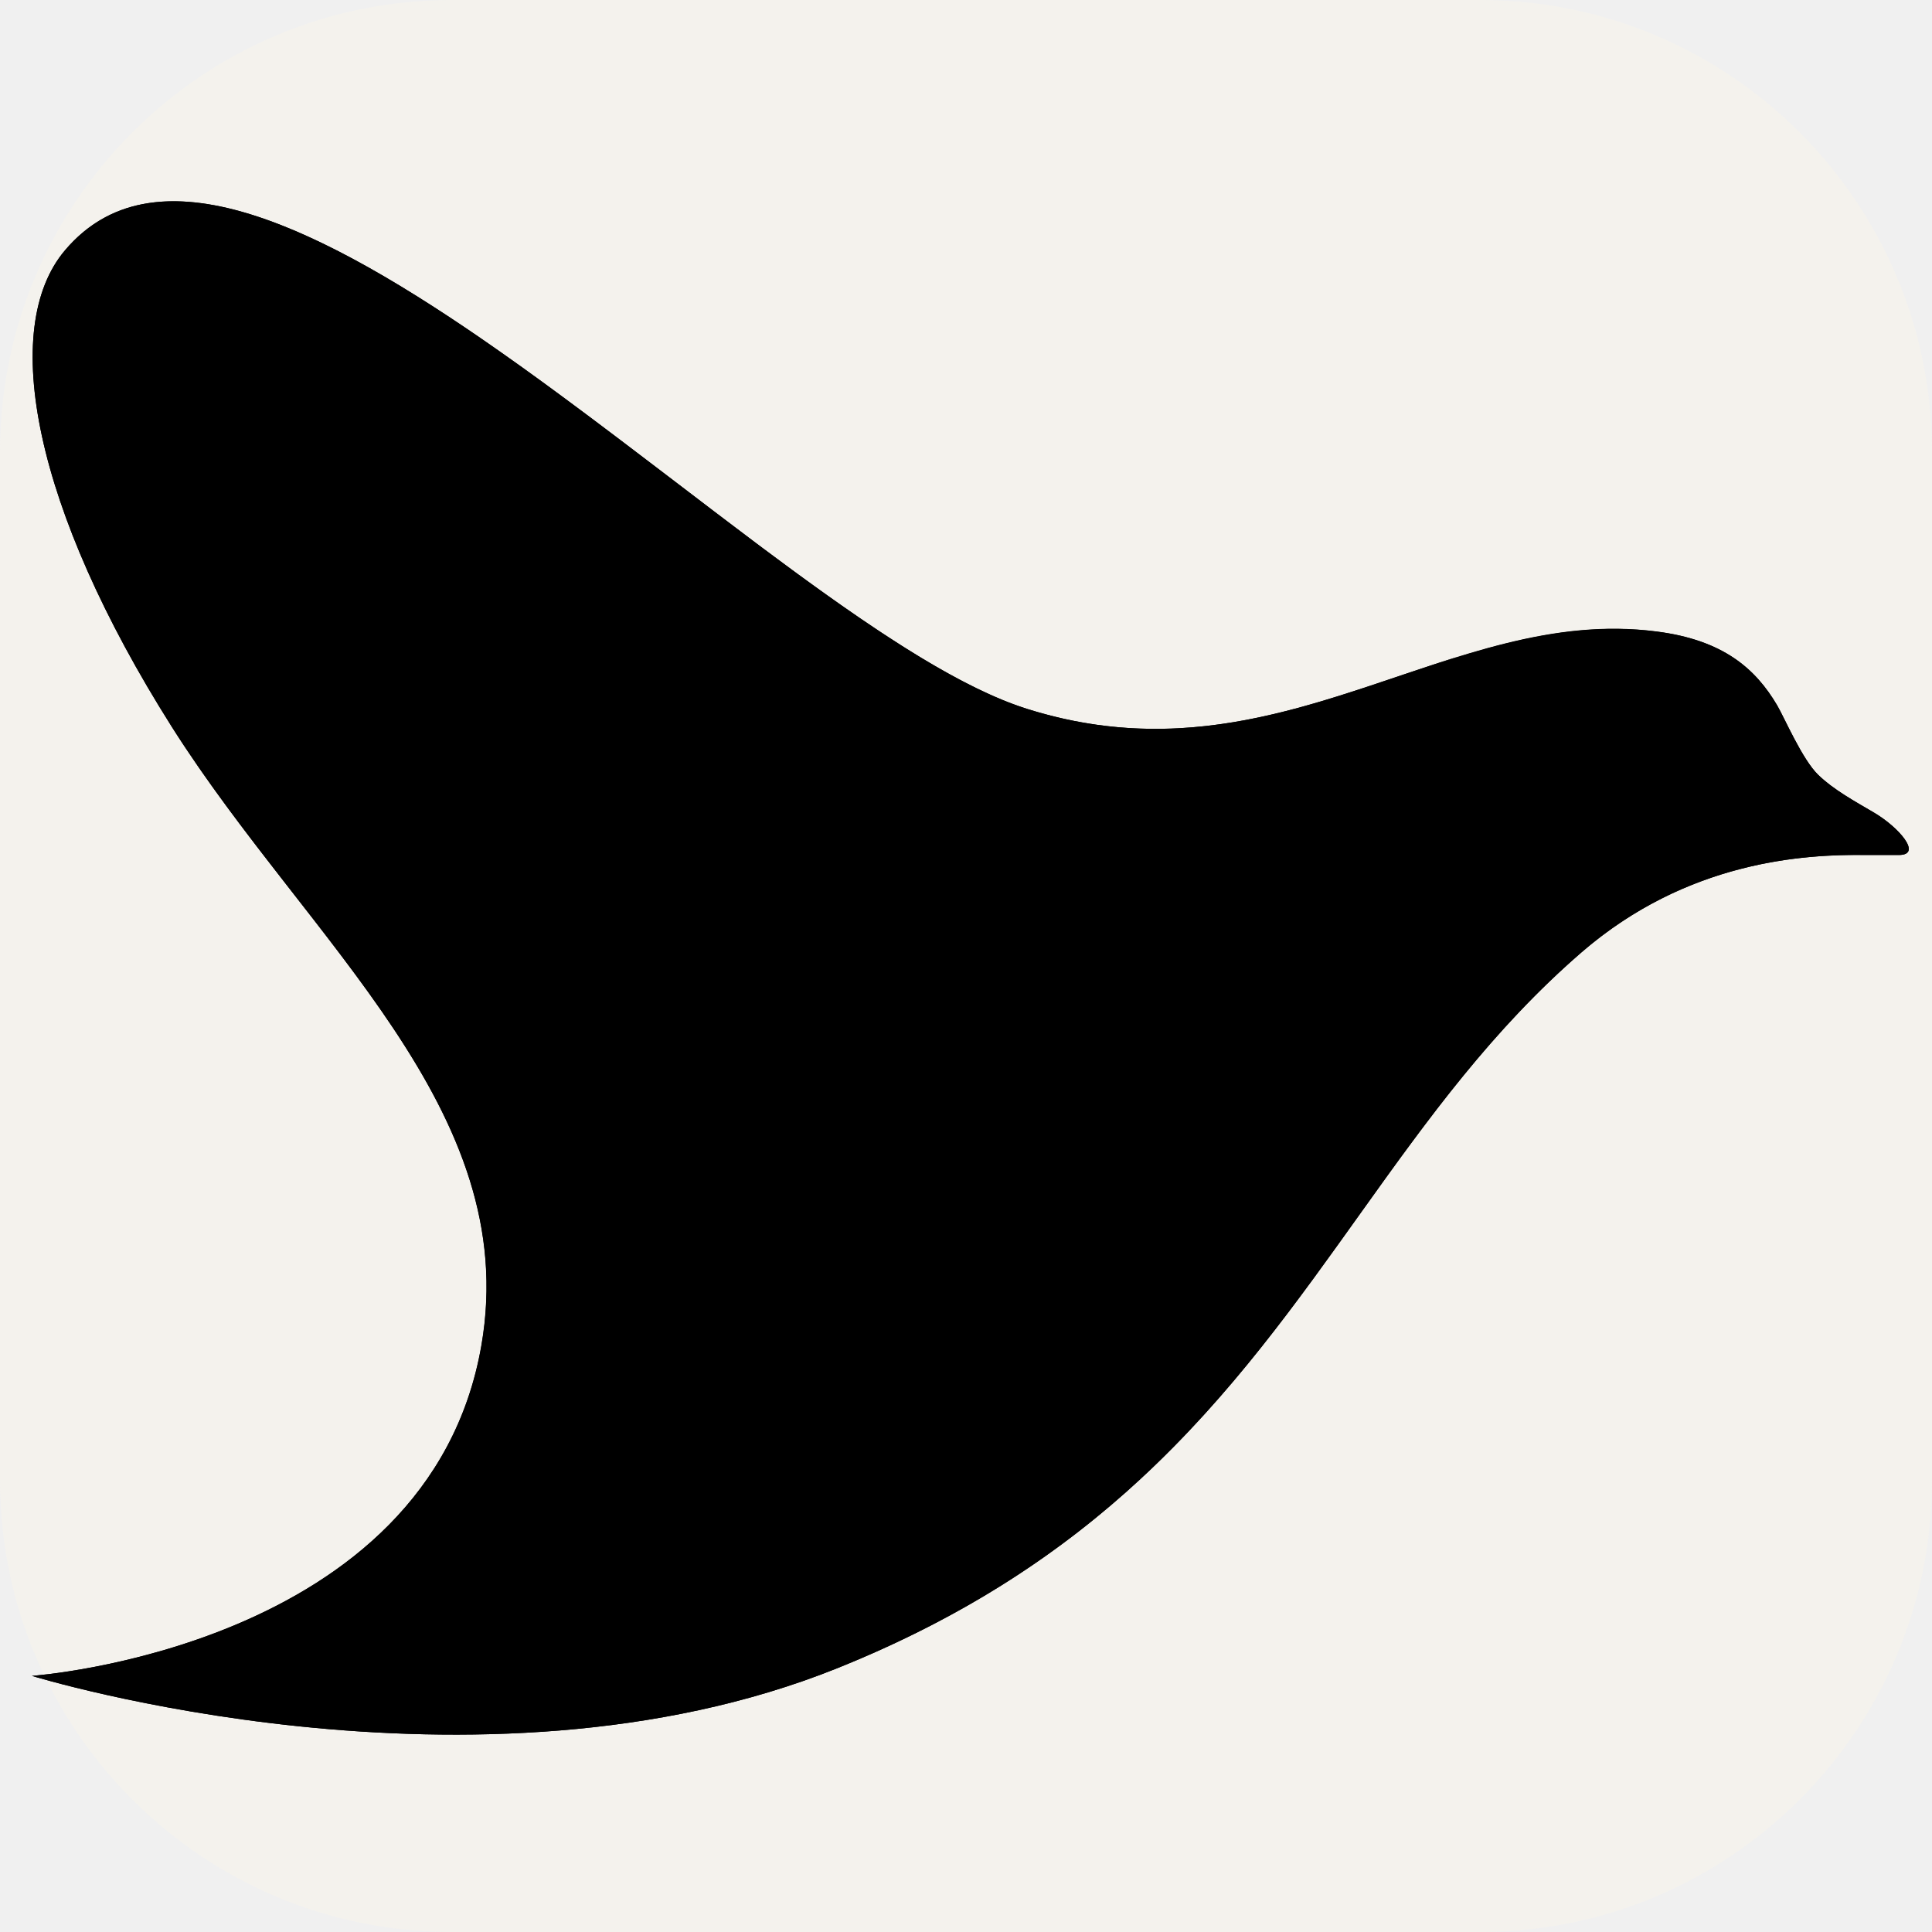
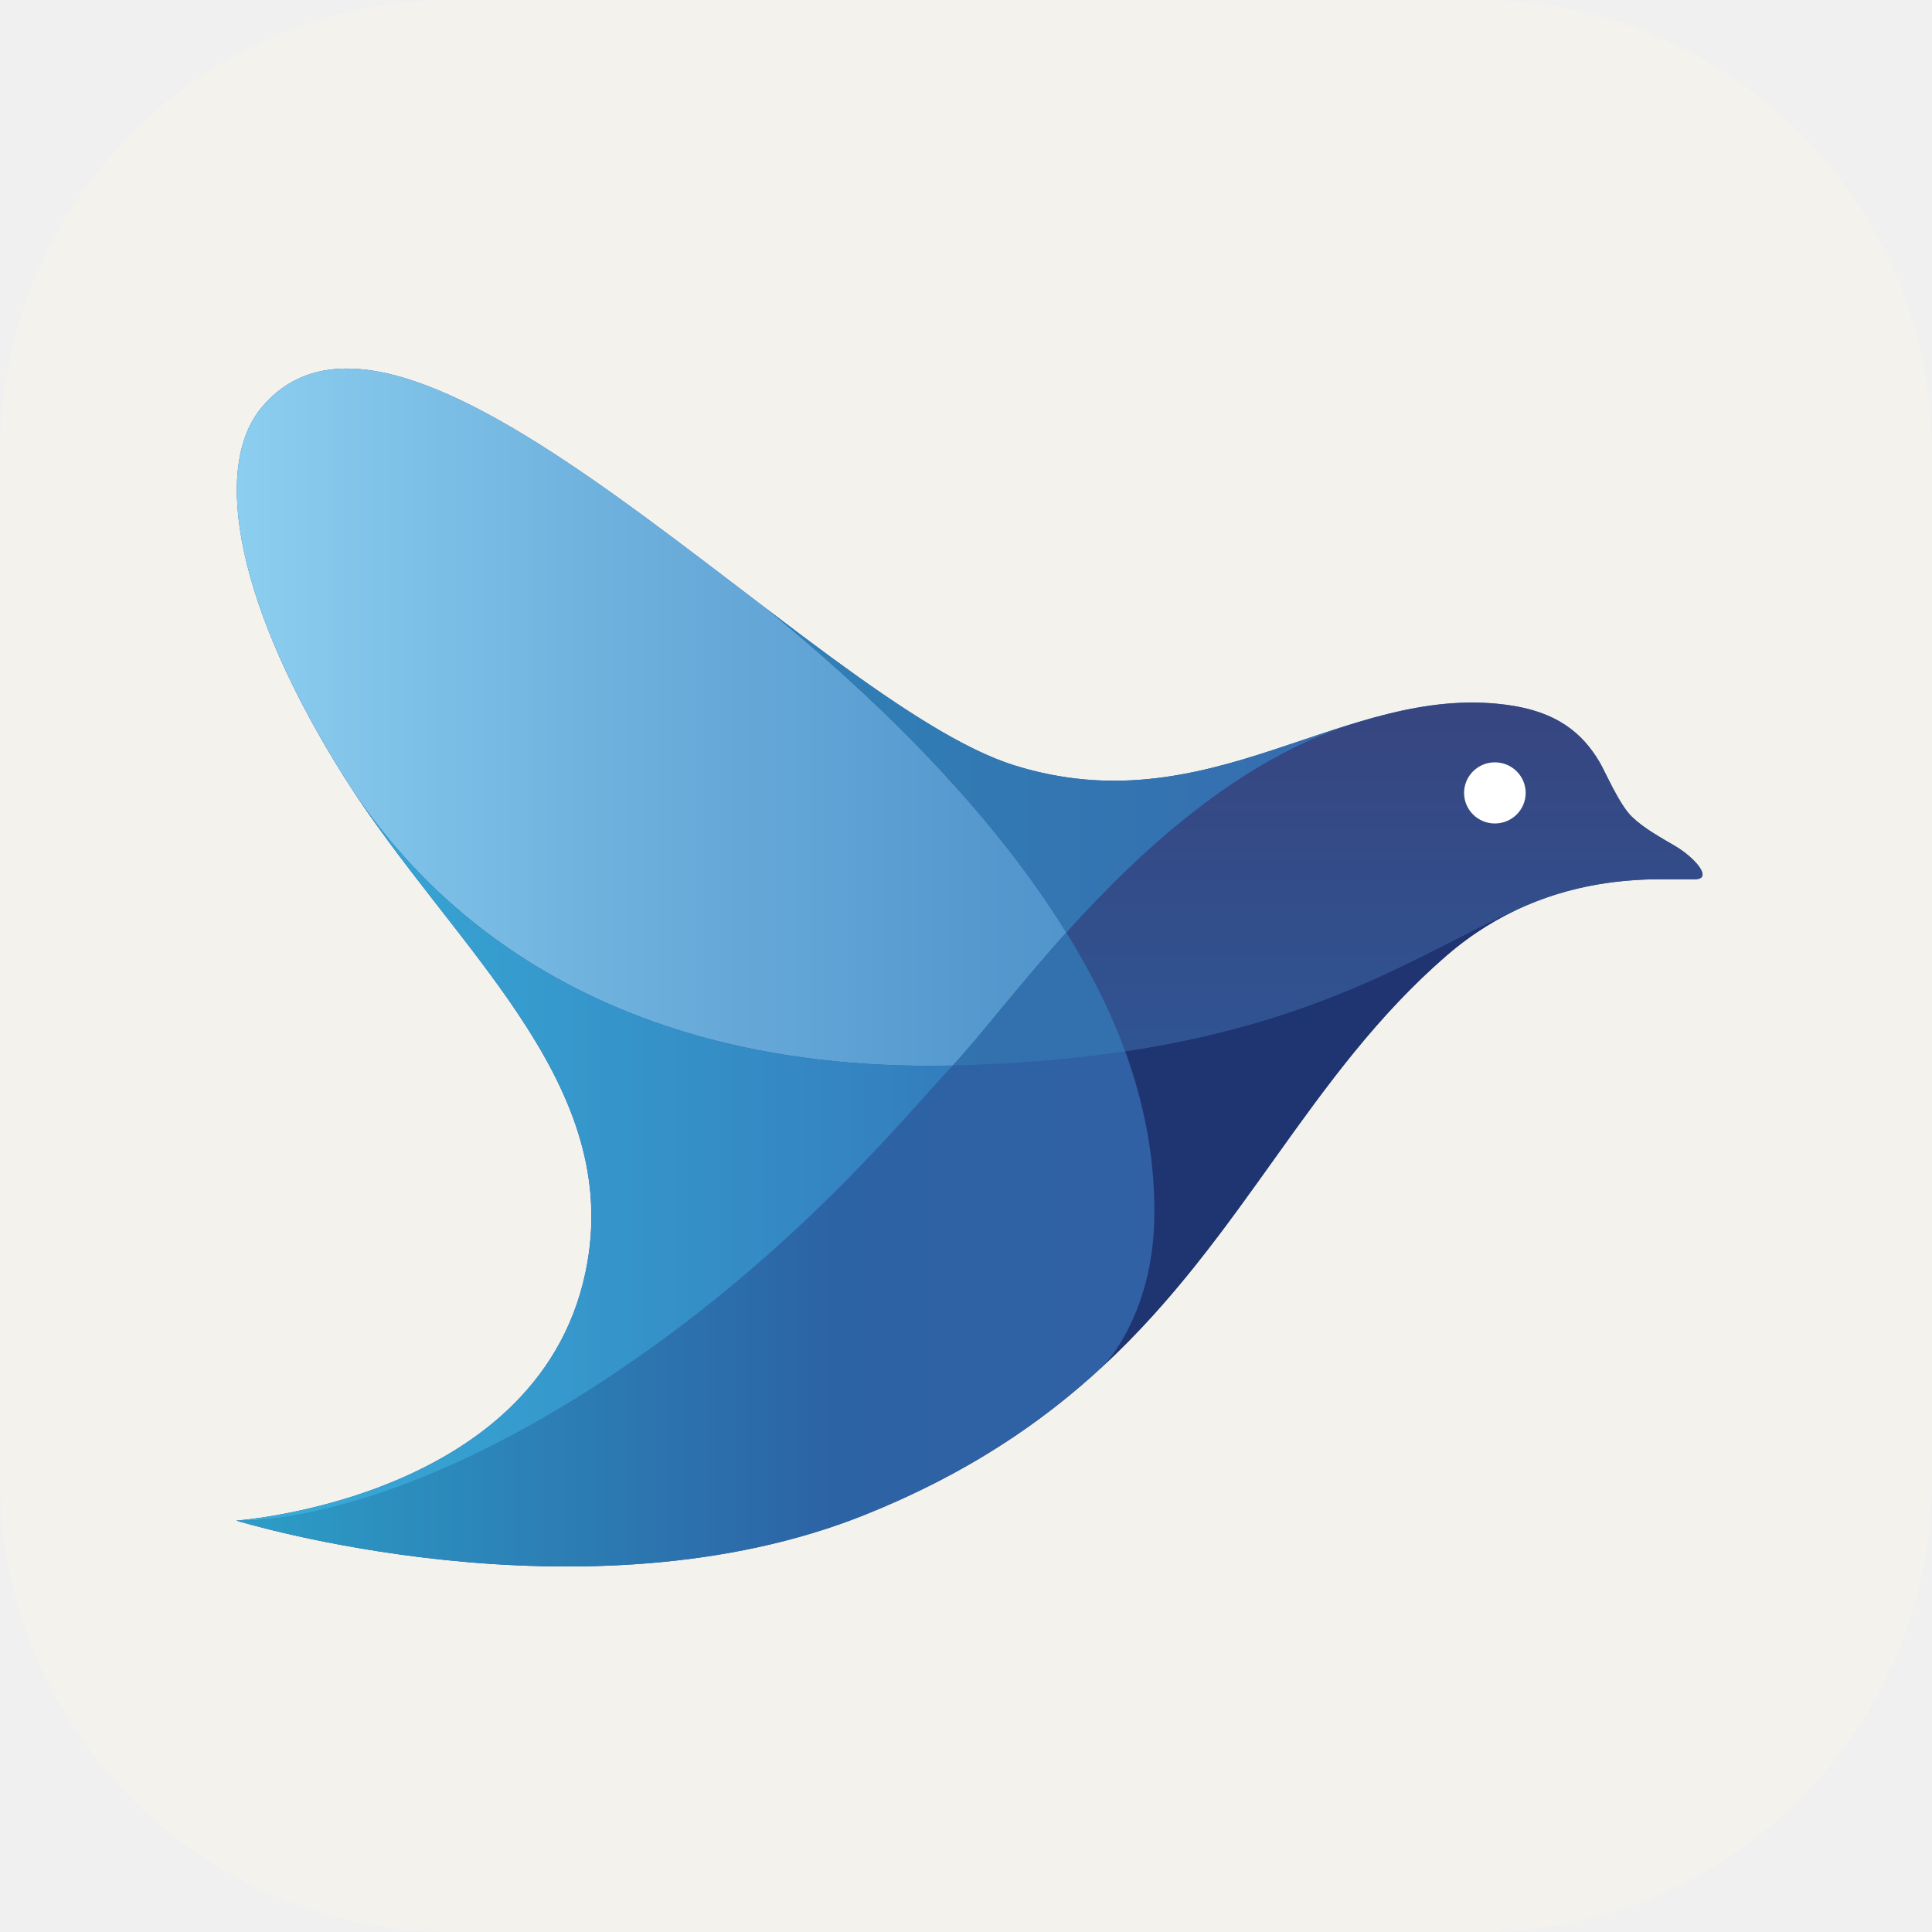
- <svg xmlns="http://www.w3.org/2000/svg" id="fluentd" width="256px" height="256px" viewBox="0 0 1274 1274" version="1.1">
-   <g>
-     <rect width="1274" height="1274" rx="298" fill="#F4F2ED" />
-     <g transform="translate(0, 113.5)">
+ <svg xmlns="http://www.w3.org/2000/svg" width="256" height="256" viewBox="0 0 256 256" fill="none">
+   <rect width="256" height="256" rx="60" fill="#F4F2ED" />
+   <g transform="translate(28 45.8179) scale(0.1569859)">
+     <g fill="#000000">
      <g>
-         <g>
-           <linearGradient id="fluentd_SVGID_1_" gradientUnits="userSpaceOnUse" x1="21" y1="1105.209" x2="1258.699" y2="1105.209" gradientTransform="matrix(1 0 0 -1 0 1630)">
-             <stop offset="0" style="stop-color:#2A59A2" />
-             <stop offset="1" style="stop-color:#2A59A2" />
-           </linearGradient>
-           <path class="st0" d="M1252.1,450.3c-6.5,0-16.5,0-22.1,0c-40.2-0.5-117.3,3.8-187.2,64.2c-166.9,144.5-205,357.2-490.6,472 C314.3,1082.1,21,991.6,21,991.6s261.7-18.2,296.4-217.9c27.1-156.2-115-267.1-204.2-408C22.5,222.2-0.8,103,42.9,51.5 C166.8-94.8,508,300.7,677.4,354c165.8,52.1,277.7-68.9,415-51.1c43.8,5.6,65.2,24.5,79.4,48.6c4.8,8.1,16.6,35.7,27.1,45.9 c10.3,10,24,17.4,36.8,24.9C1252,431.9,1268.1,450.3,1252.1,450.3z" />
-           <linearGradient id="fluentd_SVGID_2_" gradientUnits="userSpaceOnUse" x1="-28.976" y1="1316.528" x2="1280.142" y2="1316.528" gradientTransform="matrix(1 0 0 -1 0 1630)">
-             <stop offset="0" style="stop-color:#91D3F2" />
-             <stop offset="0.266" style="stop-color:#6FB2DE" />
-             <stop offset="0.521" style="stop-color:#5598CE" />
-             <stop offset="0.673" style="stop-color:#4B8FC8" />
-           </linearGradient>
-           <path class="st1" d="M468,221.5c-41-31.2-83.3-63.9-124.9-93.7l0,0c-9.4-6.7-18.8-13.3-28.1-19.7l0,0 C203.5,31.8,100.1-16,42.9,51.5C-0.8,103,22.5,222.2,113.3,365.7c0.9,1.5,1.9,2.9,2.8,4.4c47.3,73.2,184.5,244.7,509.7,237.4 c21.4-22.7,53.9-65.6,95.9-112.3C653.6,385.1,551,289.1,468,221.5z" />
-           <linearGradient id="fluentd_SVGID_3_" gradientUnits="userSpaceOnUse" x1="21.1" y1="817.074" x2="1267.834" y2="817.074" gradientTransform="matrix(1 0 0 -1 0 1630)">
-             <stop offset="0" style="stop-color:#2C9EC7" />
-             <stop offset="0.404" style="stop-color:#2C63A5" />
-             <stop offset="1" style="stop-color:#395DA1" />
-           </linearGradient>
-           <path class="st2" d="M795.8,738.9c1.3-48.8-7.6-96.9-24.5-143.4c-42.7,6.4-90.8,10.8-145.5,12C586,649.8,495.1,762.8,344.5,864.6 c-200.5,135.6-323.4,127-323.4,127s293.4,90.5,531.2-5.1c85.3-34.3,148.6-77.3,199.8-124.7C760.5,853.8,794,812,795.8,738.9z" />
-           <linearGradient id="fluentd_SVGID_4_" gradientUnits="userSpaceOnUse" x1="21.079" y1="1078.65" x2="1267.813" y2="1078.65" gradientTransform="matrix(1 0 0 -1 0 1630)">
-             <stop offset="0" style="stop-color:#4FAAC4" />
-             <stop offset="0.002" style="stop-color:#2F75B1" />
-             <stop offset="1" style="stop-color:#356EAC" />
-           </linearGradient>
-           <path class="st3" d="M721.8,495.2c-42,46.6-74.6,89.6-95.9,112.3c54.8-1.2,102.9-5.6,145.5-12c-5-13.9-10.8-27.6-17.2-41.1 C744.6,534.3,733.7,514.5,721.8,495.2z" />
-           <linearGradient id="fluentd_SVGID_5_" gradientUnits="userSpaceOnUse" x1="468" y1="1271.65" x2="1274.984" y2="1271.65" gradientTransform="matrix(1 0 0 -1 0 1630)">
-             <stop offset="0" style="stop-color:#4FAAC4" />
-             <stop offset="0.002" style="stop-color:#2F81B6" />
-             <stop offset="1" style="stop-color:#3B5EA9" />
-           </linearGradient>
-           <path class="st4" d="M965.6,318.3c-87.8,26.6-175.5,71.1-288.2,35.7c-55.8-17.5-130.3-72.2-209.4-132.5 c83,67.6,185.6,163.5,253.8,273.7C784,426.3,867,349.3,965.6,318.3z" />
-           <linearGradient id="fluentd_SVGID_6_" gradientUnits="userSpaceOnUse" x1="467.968" y1="962.7" x2="1274.952" y2="962.7" gradientTransform="matrix(1 0 0 -1 0 1630)">
-             <stop offset="0" style="stop-color:#4FAAC4" />
-             <stop offset="0.002" style="stop-color:#1E3773" />
-             <stop offset="1" style="stop-color:#203370" />
-           </linearGradient>
-           <path class="st5" d="M771.4,595.5c16.9,46.5,25.8,94.6,24.5,143.4c-1.9,73-35.4,114.8-43.8,122.9 c120.1-111.1,173.8-246,290.8-347.3c21.8-18.8,44.2-32.2,66.1-41.7h-0.1C1032.2,505,949,568.7,771.4,595.5z" />
-           <linearGradient id="fluentd_SVGID_7_" gradientUnits="userSpaceOnUse" x1="990.251" y1="895.298" x2="990.251" y2="1337.814" gradientTransform="matrix(1 0 0 -1 0 1630)">
-             <stop offset="0" style="stop-color:#4FAAC4" />
-             <stop offset="0.002" style="stop-color:#2C5A9A" />
-             <stop offset="1" style="stop-color:#374580" />
-           </linearGradient>
-           <path class="st6" d="M1252.1,450.3c16,0-0.1-18.4-16.3-27.9c-12.8-7.6-26.5-15-36.8-24.9c-10.6-10.2-22.4-37.9-27.1-45.9 c-14.3-24.2-35.6-43-79.4-48.6c-44-5.7-85.4,2.9-126.8,15.4c-98.6,31-181.7,108-243.9,176.9c11.9,19.3,22.9,39,32.4,59.1 c6.4,13.6,12.2,27.3,17.2,41.1c177.7-26.8,260.8-90.5,337.5-122.7h0.1c48.3-21,93.5-22.9,121.1-22.5 C1235.7,450.3,1245.7,450.3,1252.1,450.3z" />
-           <linearGradient id="fluentd_SVGID_8_" gradientUnits="userSpaceOnUse" x1="-113.505" y1="949.096" x2="804.828" y2="949.096" gradientTransform="matrix(1 0 0 -1 0 1630)">
-             <stop offset="0.112" style="stop-color:#38B1DA" />
-             <stop offset="1" style="stop-color:#326FB5" />
-           </linearGradient>
-           <path class="st7" d="M344.5,864.6C495.1,762.8,586,649.8,625.8,607.5c-325.2,7.3-462.4-164.2-509.7-237.4 C205.4,509,344.3,619.2,317.5,773.7C282.8,973.4,21.1,991.6,21.1,991.6S144,1000.2,344.5,864.6z" />
-           <ellipse class="st8" cx="1083.4" cy="377.4" rx="26" ry="25.8" />
-         </g>
+         <linearGradient id="fluentd-light-light-fluentd_SVGID_1_" gradientUnits="userSpaceOnUse" x1="21" y1="1105.209" x2="1258.699" y2="1105.209" gradientTransform="matrix(1 0 0 -1 0 1630)">
+           <stop offset="0" style="stop-color:#2A59A2" />
+           <stop offset="1" style="stop-color:#2A59A2" />
+         </linearGradient>
+         <path d="M1252.1,450.3c-6.5,0-16.5,0-22.1,0c-40.2-0.5-117.3,3.8-187.2,64.2c-166.9,144.5-205,357.2-490.6,472 C314.3,1082.1,21,991.6,21,991.6s261.7-18.2,296.4-217.9c27.1-156.2-115-267.1-204.2-408C22.5,222.2-0.8,103,42.9,51.5 C166.8-94.8,508,300.7,677.4,354c165.8,52.1,277.7-68.9,415-51.1c43.8,5.6,65.2,24.5,79.4,48.6c4.8,8.1,16.6,35.7,27.1,45.9 c10.3,10,24,17.4,36.8,24.9C1252,431.9,1268.1,450.3,1252.1,450.3z" fill="url(#fluentd-light-light-fluentd_SVGID_1_)" />
+         <linearGradient id="fluentd-light-light-fluentd_SVGID_2_" gradientUnits="userSpaceOnUse" x1="-28.976" y1="1316.528" x2="1280.142" y2="1316.528" gradientTransform="matrix(1 0 0 -1 0 1630)">
+           <stop offset="0" style="stop-color:#91D3F2" />
+           <stop offset="0.266" style="stop-color:#6FB2DE" />
+           <stop offset="0.521" style="stop-color:#5598CE" />
+           <stop offset="0.673" style="stop-color:#4B8FC8" />
+         </linearGradient>
+         <path d="M468,221.5c-41-31.2-83.3-63.9-124.9-93.7l0,0c-9.4-6.7-18.8-13.3-28.1-19.7l0,0 C203.5,31.8,100.1-16,42.9,51.5C-0.8,103,22.5,222.2,113.3,365.7c0.9,1.5,1.9,2.9,2.8,4.4c47.3,73.2,184.5,244.7,509.7,237.4 c21.4-22.7,53.9-65.6,95.9-112.3C653.6,385.1,551,289.1,468,221.5z" fill="url(#fluentd-light-light-fluentd_SVGID_2_)" />
+         <linearGradient id="fluentd-light-light-fluentd_SVGID_3_" gradientUnits="userSpaceOnUse" x1="21.1" y1="817.074" x2="1267.834" y2="817.074" gradientTransform="matrix(1 0 0 -1 0 1630)">
+           <stop offset="0" style="stop-color:#2C9EC7" />
+           <stop offset="0.404" style="stop-color:#2C63A5" />
+           <stop offset="1" style="stop-color:#395DA1" />
+         </linearGradient>
+         <path d="M795.8,738.9c1.3-48.8-7.6-96.9-24.5-143.4c-42.7,6.4-90.8,10.8-145.5,12C586,649.8,495.1,762.8,344.5,864.6 c-200.5,135.6-323.4,127-323.4,127s293.4,90.5,531.2-5.1c85.3-34.3,148.6-77.3,199.8-124.7C760.5,853.8,794,812,795.8,738.9z" fill="url(#fluentd-light-light-fluentd_SVGID_3_)" />
+         <linearGradient id="fluentd-light-light-fluentd_SVGID_4_" gradientUnits="userSpaceOnUse" x1="21.079" y1="1078.65" x2="1267.813" y2="1078.65" gradientTransform="matrix(1 0 0 -1 0 1630)">
+           <stop offset="0" style="stop-color:#4FAAC4" />
+           <stop offset="0.002" style="stop-color:#2F75B1" />
+           <stop offset="1" style="stop-color:#356EAC" />
+         </linearGradient>
+         <path d="M721.8,495.2c-42,46.6-74.6,89.6-95.9,112.3c54.8-1.2,102.9-5.6,145.5-12c-5-13.9-10.8-27.6-17.2-41.1 C744.6,534.3,733.7,514.5,721.8,495.2z" fill="url(#fluentd-light-light-fluentd_SVGID_4_)" />
+         <linearGradient id="fluentd-light-light-fluentd_SVGID_5_" gradientUnits="userSpaceOnUse" x1="468" y1="1271.65" x2="1274.984" y2="1271.65" gradientTransform="matrix(1 0 0 -1 0 1630)">
+           <stop offset="0" style="stop-color:#4FAAC4" />
+           <stop offset="0.002" style="stop-color:#2F81B6" />
+           <stop offset="1" style="stop-color:#3B5EA9" />
+         </linearGradient>
+         <path d="M965.6,318.3c-87.8,26.6-175.5,71.1-288.2,35.7c-55.8-17.5-130.3-72.2-209.4-132.5 c83,67.6,185.6,163.5,253.8,273.7C784,426.3,867,349.3,965.6,318.3z" fill="url(#fluentd-light-light-fluentd_SVGID_5_)" />
+         <linearGradient id="fluentd-light-light-fluentd_SVGID_6_" gradientUnits="userSpaceOnUse" x1="467.968" y1="962.7" x2="1274.952" y2="962.7" gradientTransform="matrix(1 0 0 -1 0 1630)">
+           <stop offset="0" style="stop-color:#4FAAC4" />
+           <stop offset="0.002" style="stop-color:#1E3773" />
+           <stop offset="1" style="stop-color:#203370" />
+         </linearGradient>
+         <path d="M771.4,595.5c16.9,46.5,25.8,94.6,24.5,143.4c-1.9,73-35.4,114.8-43.8,122.9 c120.1-111.1,173.8-246,290.8-347.3c21.8-18.8,44.2-32.2,66.1-41.7h-0.1C1032.2,505,949,568.7,771.4,595.5z" fill="url(#fluentd-light-light-fluentd_SVGID_6_)" />
+         <linearGradient id="fluentd-light-light-fluentd_SVGID_7_" gradientUnits="userSpaceOnUse" x1="990.251" y1="895.298" x2="990.251" y2="1337.814" gradientTransform="matrix(1 0 0 -1 0 1630)">
+           <stop offset="0" style="stop-color:#4FAAC4" />
+           <stop offset="0.002" style="stop-color:#2C5A9A" />
+           <stop offset="1" style="stop-color:#374580" />
+         </linearGradient>
+         <path d="M1252.1,450.3c16,0-0.1-18.4-16.3-27.9c-12.8-7.6-26.5-15-36.8-24.9c-10.6-10.2-22.4-37.9-27.1-45.9 c-14.3-24.2-35.6-43-79.4-48.6c-44-5.7-85.4,2.9-126.8,15.4c-98.6,31-181.7,108-243.9,176.9c11.9,19.3,22.9,39,32.4,59.1 c6.4,13.6,12.2,27.3,17.2,41.1c177.7-26.8,260.8-90.5,337.5-122.7h0.1c48.3-21,93.5-22.9,121.1-22.5 C1235.7,450.3,1245.7,450.3,1252.1,450.3z" fill="url(#fluentd-light-light-fluentd_SVGID_7_)" />
+         <linearGradient id="fluentd-light-light-fluentd_SVGID_8_" gradientUnits="userSpaceOnUse" x1="-113.505" y1="949.096" x2="804.828" y2="949.096" gradientTransform="matrix(1 0 0 -1 0 1630)">
+           <stop offset="0.112" style="stop-color:#38B1DA" />
+           <stop offset="1" style="stop-color:#326FB5" />
+         </linearGradient>
+         <path d="M344.5,864.6C495.1,762.8,586,649.8,625.8,607.5c-325.2,7.3-462.4-164.2-509.7-237.4 C205.4,509,344.3,619.2,317.5,773.7C282.8,973.4,21.1,991.6,21.1,991.6S144,1000.2,344.5,864.6z" fill="url(#fluentd-light-light-fluentd_SVGID_8_)" />
+         <ellipse cx="1083.4" cy="377.4" rx="26" ry="25.8" fill="#FFFFFF" />
      </g>
    </g>
  </g>
</svg>
